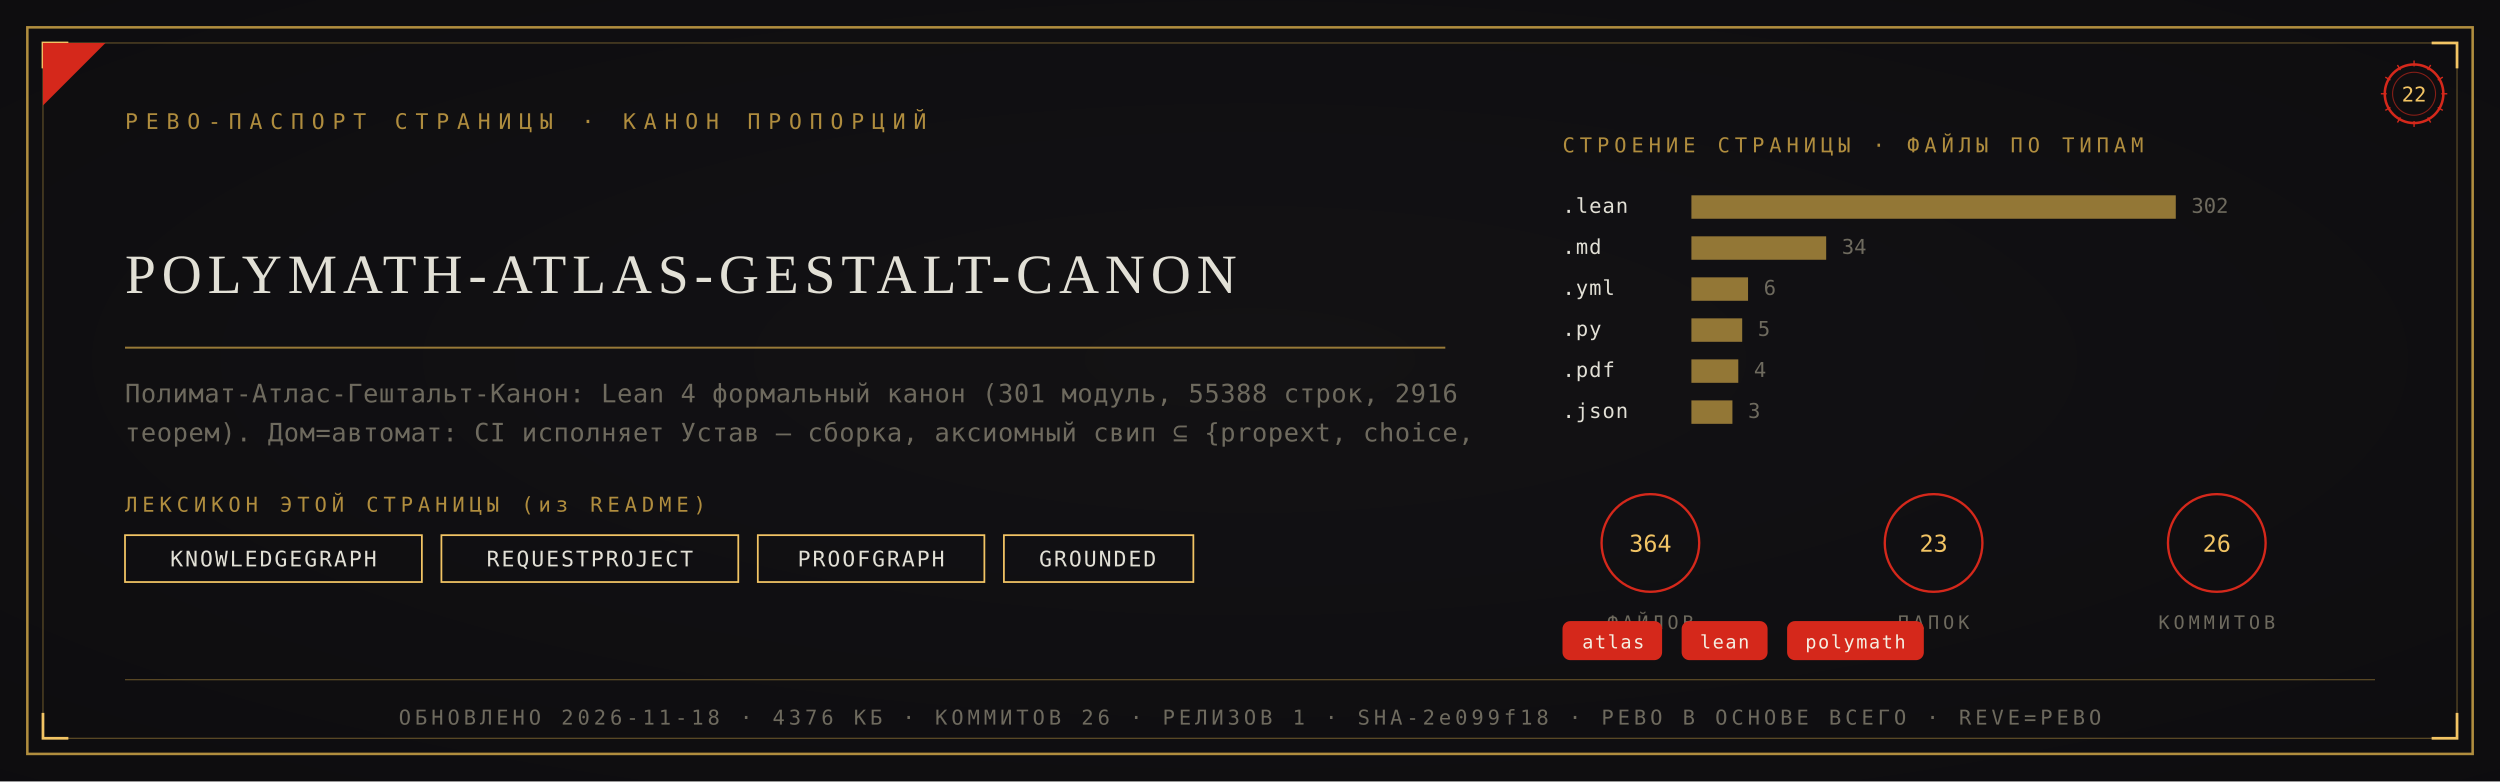
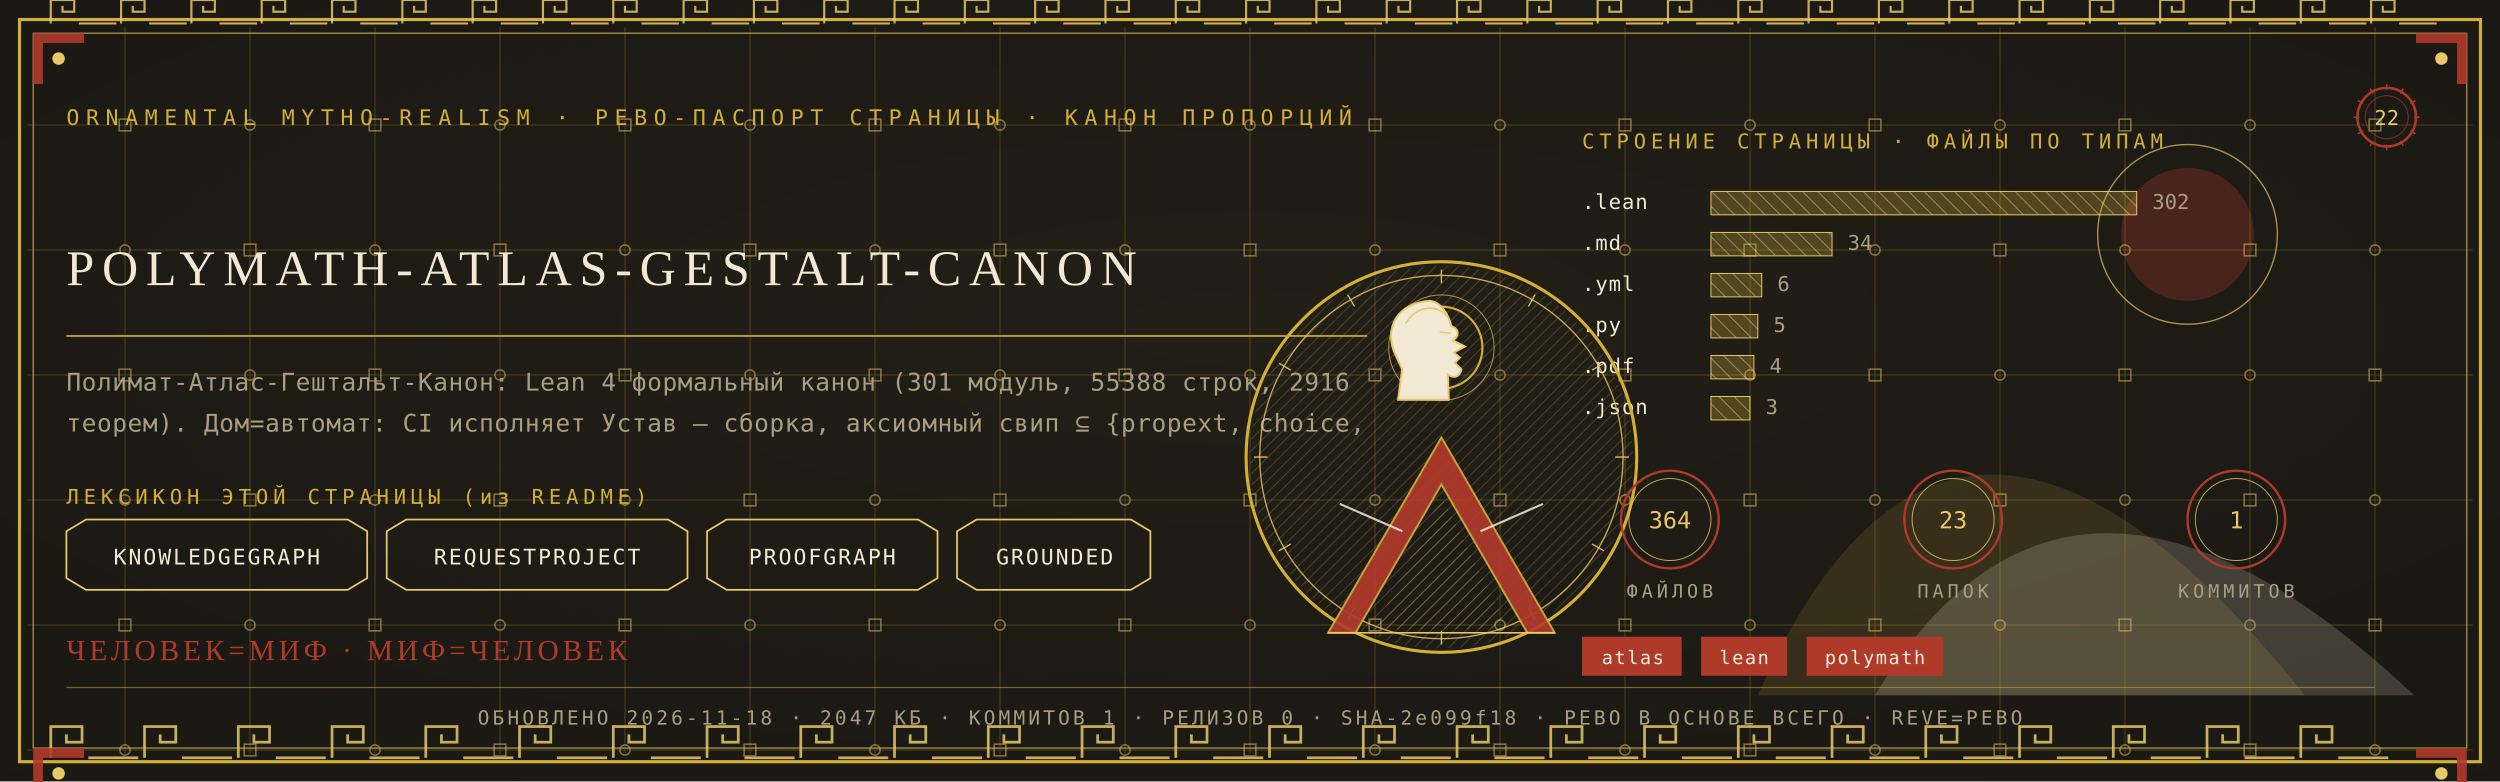
<svg xmlns="http://www.w3.org/2000/svg" viewBox="0 0 1280 400" width="1280" height="400">
  <defs>
-     <radialGradient id="rp22" cx="0.5" cy="0.46" r="1.05">
-       <stop offset="0" stop-color="#131215" />
-       <stop offset="1" stop-color="#0B0A0C" />
+     <radialGradient id="rp22" cx="0.5" cy="0.42" r="1.1">
+       <stop offset="0" stop-color="#232017" />
+       <stop offset="1" stop-color="#171512" />
    </radialGradient>
+     <pattern id="hatchm" width="4.2" height="4.2" patternUnits="userSpaceOnUse" patternTransform="rotate(45)">
+       <rect width="4.2" height="4.2" fill="none" />
+       <line x1="0" y1="0" x2="0" y2="4.2" stroke="#E8C868" stroke-width="0.5" />
+     </pattern>
+     <pattern id="hatchv" width="5.5" height="5.5" patternUnits="userSpaceOnUse" patternTransform="rotate(-45)">
+       <rect width="5.5" height="5.5" fill="none" />
+       <line x1="0" y1="0" x2="0" y2="5.5" stroke="#F2E9D4" stroke-width="0.5" />
+     </pattern>
  </defs>
-   <rect width="1280" height="400" fill="#0B0A0C" />
-   <rect width="1280" height="400" fill="url(#rp22)" opacity="0.92" />
-   <rect x="14" y="14" width="1252" height="372" fill="none" stroke="#B08D3E" stroke-width="1.3" />
-   <rect x="22" y="22" width="1236" height="356" fill="none" stroke="#B08D3E" stroke-width="0.55" opacity="0.55" />
-   <path d="M 22 35 L 22 22 L 35 22" fill="none" stroke="#F2C464" stroke-width="1.4" />
-   <path d="M 1258 35 L 1258 22 L 1245 22" fill="none" stroke="#F2C464" stroke-width="1.4" />
-   <path d="M 22 365 L 22 378 L 35 378" fill="none" stroke="#F2C464" stroke-width="1.4" />
-   <path d="M 1258 365 L 1258 378 L 1245 378" fill="none" stroke="#F2C464" stroke-width="1.4" />
-   <path d="M 22 54 L 22 22 L 54 22 Z" fill="#D5281B" />
-   <text x="64" y="66" font-family="'Cascadia Mono', ui-monospace, Consolas, monospace" font-size="11" fill="#B08D3E" letter-spacing="4">РЕВО-ПАСПОРТ СТРАНИЦЫ · КАНОН ПРОПОРЦИЙ</text>
-   <g transform="translate(1236,48)">
-     <circle r="15" fill="none" stroke="#D5281B" stroke-width="1.3" />
-     <circle r="11" fill="none" stroke="#D5281B" stroke-width="0.55" opacity="0.6" />
-     <text y="4" text-anchor="middle" font-family="'Cascadia Mono', ui-monospace, Consolas, monospace" font-size="10.5" fill="#F2C464">22</text>
-     <g stroke="#D5281B" stroke-width="0.7">
+   <rect width="1280" height="400" fill="#171512" />
+   <rect width="1280" height="400" fill="url(#rp22)" opacity="0.94" />
+   <path d="M 900 356 Q 1000 130 1180 356 Z" fill="#D4AF37" opacity="0.14" />
+   <path d="M 960 356 Q 1060 190 1236 356 Z" fill="#F2E9D4" opacity="0.18" />
+   <circle cx="1120" cy="120" r="34" fill="#B03A2A" opacity="0.30" />
+   <circle cx="1120" cy="120" r="46" fill="none" stroke="#E8C868" stroke-width="0.7" opacity="0.7" />
+   <g stroke="#D4AF37" stroke-width="0.45" opacity="0.30">
+     <line x1="64" y1="14" x2="64" y2="386" />
+     <line x1="128" y1="14" x2="128" y2="386" />
+     <line x1="192" y1="14" x2="192" y2="386" />
+     <line x1="256" y1="14" x2="256" y2="386" />
+     <line x1="320" y1="14" x2="320" y2="386" />
+     <line x1="384" y1="14" x2="384" y2="386" />
+     <line x1="448" y1="14" x2="448" y2="386" />
+     <line x1="512" y1="14" x2="512" y2="386" />
+     <line x1="576" y1="14" x2="576" y2="386" />
+     <line x1="640" y1="14" x2="640" y2="386" />
+     <line x1="704" y1="14" x2="704" y2="386" />
+     <line x1="768" y1="14" x2="768" y2="386" />
+     <line x1="832" y1="14" x2="832" y2="386" />
+     <line x1="896" y1="14" x2="896" y2="386" />
+     <line x1="960" y1="14" x2="960" y2="386" />
+     <line x1="1024" y1="14" x2="1024" y2="386" />
+     <line x1="1088" y1="14" x2="1088" y2="386" />
+     <line x1="1152" y1="14" x2="1152" y2="386" />
+     <line x1="1216" y1="14" x2="1216" y2="386" />
+     <line x1="14" y1="64" x2="1266" y2="64" />
+     <line x1="14" y1="128" x2="1266" y2="128" />
+     <line x1="14" y1="192" x2="1266" y2="192" />
+     <line x1="14" y1="256" x2="1266" y2="256" />
+     <line x1="14" y1="320" x2="1266" y2="320" />
+     <line x1="14" y1="384" x2="1266" y2="384" />
+   </g>
+   <g fill="none" stroke="#E8C868" stroke-width="0.8" opacity="0.5">
+     <rect x="61" y="61" width="6" height="6" />
+     <circle cx="64" cy="128" r="2.6" />
+     <rect x="61" y="189" width="6" height="6" />
+     <circle cx="64" cy="256" r="2.6" />
+     <rect x="61" y="317" width="6" height="6" />
+     <circle cx="64" cy="384" r="2.6" />
+     <circle cx="128" cy="64" r="2.6" />
+     <rect x="125" y="125" width="6" height="6" />
+     <circle cx="128" cy="192" r="2.6" />
+     <rect x="125" y="253" width="6" height="6" />
+     <circle cx="128" cy="320" r="2.6" />
+     <rect x="125" y="381" width="6" height="6" />
+     <rect x="189" y="61" width="6" height="6" />
+     <circle cx="192" cy="128" r="2.6" />
+     <rect x="189" y="189" width="6" height="6" />
+     <circle cx="192" cy="256" r="2.6" />
+     <rect x="189" y="317" width="6" height="6" />
+     <circle cx="192" cy="384" r="2.6" />
+     <circle cx="256" cy="64" r="2.6" />
+     <rect x="253" y="125" width="6" height="6" />
+     <circle cx="256" cy="192" r="2.6" />
+     <rect x="253" y="253" width="6" height="6" />
+     <circle cx="256" cy="320" r="2.6" />
+     <rect x="253" y="381" width="6" height="6" />
+     <rect x="317" y="61" width="6" height="6" />
+     <circle cx="320" cy="128" r="2.6" />
+     <rect x="317" y="189" width="6" height="6" />
+     <circle cx="320" cy="256" r="2.6" />
+     <rect x="317" y="317" width="6" height="6" />
+     <circle cx="320" cy="384" r="2.6" />
+     <circle cx="384" cy="64" r="2.6" />
+     <rect x="381" y="125" width="6" height="6" />
+     <circle cx="384" cy="192" r="2.6" />
+     <rect x="381" y="253" width="6" height="6" />
+     <circle cx="384" cy="320" r="2.6" />
+     <rect x="381" y="381" width="6" height="6" />
+     <rect x="445" y="61" width="6" height="6" />
+     <circle cx="448" cy="128" r="2.6" />
+     <rect x="445" y="189" width="6" height="6" />
+     <circle cx="448" cy="256" r="2.6" />
+     <rect x="445" y="317" width="6" height="6" />
+     <circle cx="448" cy="384" r="2.6" />
+     <circle cx="512" cy="64" r="2.6" />
+     <rect x="509" y="125" width="6" height="6" />
+     <circle cx="512" cy="192" r="2.6" />
+     <rect x="509" y="253" width="6" height="6" />
+     <circle cx="512" cy="320" r="2.6" />
+     <rect x="509" y="381" width="6" height="6" />
+     <rect x="573" y="61" width="6" height="6" />
+     <circle cx="576" cy="128" r="2.6" />
+     <rect x="573" y="189" width="6" height="6" />
+     <circle cx="576" cy="256" r="2.6" />
+     <rect x="573" y="317" width="6" height="6" />
+     <circle cx="576" cy="384" r="2.6" />
+     <circle cx="640" cy="64" r="2.6" />
+     <rect x="637" y="125" width="6" height="6" />
+     <circle cx="640" cy="192" r="2.6" />
+     <rect x="637" y="253" width="6" height="6" />
+     <circle cx="640" cy="320" r="2.6" />
+     <rect x="637" y="381" width="6" height="6" />
+     <rect x="701" y="61" width="6" height="6" />
+     <circle cx="704" cy="128" r="2.6" />
+     <rect x="701" y="189" width="6" height="6" />
+     <circle cx="704" cy="256" r="2.6" />
+     <rect x="701" y="317" width="6" height="6" />
+     <circle cx="704" cy="384" r="2.6" />
+     <circle cx="768" cy="64" r="2.6" />
+     <rect x="765" y="125" width="6" height="6" />
+     <circle cx="768" cy="192" r="2.6" />
+     <rect x="765" y="253" width="6" height="6" />
+     <circle cx="768" cy="320" r="2.6" />
+     <rect x="765" y="381" width="6" height="6" />
+     <rect x="829" y="61" width="6" height="6" />
+     <circle cx="832" cy="128" r="2.6" />
+     <rect x="829" y="189" width="6" height="6" />
+     <circle cx="832" cy="256" r="2.6" />
+     <rect x="829" y="317" width="6" height="6" />
+     <circle cx="832" cy="384" r="2.6" />
+     <circle cx="896" cy="64" r="2.6" />
+     <rect x="893" y="125" width="6" height="6" />
+     <circle cx="896" cy="192" r="2.6" />
+     <rect x="893" y="253" width="6" height="6" />
+     <circle cx="896" cy="320" r="2.6" />
+     <rect x="893" y="381" width="6" height="6" />
+     <rect x="957" y="61" width="6" height="6" />
+     <circle cx="960" cy="128" r="2.6" />
+     <rect x="957" y="189" width="6" height="6" />
+     <circle cx="960" cy="256" r="2.6" />
+     <rect x="957" y="317" width="6" height="6" />
+     <circle cx="960" cy="384" r="2.6" />
+     <circle cx="1024" cy="64" r="2.6" />
+     <rect x="1021" y="125" width="6" height="6" />
+     <circle cx="1024" cy="192" r="2.6" />
+     <rect x="1021" y="253" width="6" height="6" />
+     <circle cx="1024" cy="320" r="2.6" />
+     <rect x="1021" y="381" width="6" height="6" />
+     <rect x="1085" y="61" width="6" height="6" />
+     <circle cx="1088" cy="128" r="2.6" />
+     <rect x="1085" y="189" width="6" height="6" />
+     <circle cx="1088" cy="256" r="2.6" />
+     <rect x="1085" y="317" width="6" height="6" />
+     <circle cx="1088" cy="384" r="2.6" />
+     <circle cx="1152" cy="64" r="2.6" />
+     <rect x="1149" y="125" width="6" height="6" />
+     <circle cx="1152" cy="192" r="2.6" />
+     <rect x="1149" y="253" width="6" height="6" />
+     <circle cx="1152" cy="320" r="2.6" />
+     <rect x="1149" y="381" width="6" height="6" />
+     <rect x="1213" y="61" width="6" height="6" />
+     <circle cx="1216" cy="128" r="2.6" />
+     <rect x="1213" y="189" width="6" height="6" />
+     <circle cx="1216" cy="256" r="2.6" />
+     <rect x="1213" y="317" width="6" height="6" />
+     <circle cx="1216" cy="384" r="2.6" />
+   </g>
+   <rect x="10" y="10" width="1260" height="380" fill="none" stroke="#D4AF37" stroke-width="1.6" />
+   <rect x="17" y="17" width="1246" height="366" fill="none" stroke="#E8C868" stroke-width="0.6" opacity="0.75" />
+   <g fill="none" stroke="#E8C868" stroke-width="1.4" opacity="0.85">
+     <path d="M 26 388 L 26 372 L 42 372 L 42 380.0 L 34.0 380.0 L 34.0 376.0" />
+     <line x1="45.2" y1="388" x2="70.8" y2="388" />
+     <path d="M 74 388 L 74 372 L 90 372 L 90 380.0 L 82.0 380.0 L 82.0 376.0" />
+     <line x1="93.2" y1="388" x2="118.8" y2="388" />
+     <path d="M 122 388 L 122 372 L 138 372 L 138 380.0 L 130.0 380.0 L 130.0 376.0" />
+     <line x1="141.2" y1="388" x2="166.8" y2="388" />
+     <path d="M 170 388 L 170 372 L 186 372 L 186 380.0 L 178.0 380.0 L 178.0 376.0" />
+     <line x1="189.2" y1="388" x2="214.8" y2="388" />
+     <path d="M 218 388 L 218 372 L 234 372 L 234 380.0 L 226.0 380.0 L 226.0 376.0" />
+     <line x1="237.2" y1="388" x2="262.8" y2="388" />
+     <path d="M 266 388 L 266 372 L 282 372 L 282 380.0 L 274.0 380.0 L 274.0 376.0" />
+     <line x1="285.2" y1="388" x2="310.8" y2="388" />
+     <path d="M 314 388 L 314 372 L 330 372 L 330 380.0 L 322.0 380.0 L 322.0 376.0" />
+     <line x1="333.2" y1="388" x2="358.8" y2="388" />
+     <path d="M 362 388 L 362 372 L 378 372 L 378 380.0 L 370.0 380.0 L 370.0 376.0" />
+     <line x1="381.2" y1="388" x2="406.8" y2="388" />
+     <path d="M 410 388 L 410 372 L 426 372 L 426 380.0 L 418.0 380.0 L 418.0 376.0" />
+     <line x1="429.2" y1="388" x2="454.8" y2="388" />
+     <path d="M 458 388 L 458 372 L 474 372 L 474 380.0 L 466.0 380.0 L 466.0 376.0" />
+     <line x1="477.2" y1="388" x2="502.8" y2="388" />
+     <path d="M 506 388 L 506 372 L 522 372 L 522 380.0 L 514.0 380.0 L 514.0 376.0" />
+     <line x1="525.2" y1="388" x2="550.8" y2="388" />
+     <path d="M 554 388 L 554 372 L 570 372 L 570 380.0 L 562.0 380.0 L 562.0 376.0" />
+     <line x1="573.2" y1="388" x2="598.8" y2="388" />
+     <path d="M 602 388 L 602 372 L 618 372 L 618 380.0 L 610.0 380.0 L 610.0 376.0" />
+     <line x1="621.2" y1="388" x2="646.8" y2="388" />
+     <path d="M 650 388 L 650 372 L 666 372 L 666 380.0 L 658.0 380.0 L 658.0 376.0" />
+     <line x1="669.2" y1="388" x2="694.8" y2="388" />
+     <path d="M 698 388 L 698 372 L 714 372 L 714 380.0 L 706.0 380.0 L 706.0 376.0" />
+     <line x1="717.2" y1="388" x2="742.8" y2="388" />
+     <path d="M 746 388 L 746 372 L 762 372 L 762 380.0 L 754.0 380.0 L 754.0 376.0" />
+     <line x1="765.2" y1="388" x2="790.8" y2="388" />
+     <path d="M 794 388 L 794 372 L 810 372 L 810 380.0 L 802.0 380.0 L 802.0 376.0" />
+     <line x1="813.2" y1="388" x2="838.8" y2="388" />
+     <path d="M 842 388 L 842 372 L 858 372 L 858 380.0 L 850.0 380.0 L 850.0 376.0" />
+     <line x1="861.2" y1="388" x2="886.8" y2="388" />
+     <path d="M 890 388 L 890 372 L 906 372 L 906 380.0 L 898.0 380.0 L 898.0 376.0" />
+     <line x1="909.2" y1="388" x2="934.8" y2="388" />
+     <path d="M 938 388 L 938 372 L 954 372 L 954 380.0 L 946.0 380.0 L 946.0 376.0" />
+     <line x1="957.2" y1="388" x2="982.8" y2="388" />
+     <path d="M 986 388 L 986 372 L 1002 372 L 1002 380.0 L 994.0 380.0 L 994.0 376.0" />
+     <line x1="1005.2" y1="388" x2="1030.8" y2="388" />
+     <path d="M 1034 388 L 1034 372 L 1050 372 L 1050 380.0 L 1042.0 380.0 L 1042.0 376.0" />
+     <line x1="1053.2" y1="388" x2="1078.8" y2="388" />
+     <path d="M 1082 388 L 1082 372 L 1098 372 L 1098 380.0 L 1090.0 380.0 L 1090.0 376.0" />
+     <line x1="1101.2" y1="388" x2="1126.8" y2="388" />
+     <path d="M 1130 388 L 1130 372 L 1146 372 L 1146 380.0 L 1138.0 380.0 L 1138.0 376.0" />
+     <line x1="1149.2" y1="388" x2="1174.8" y2="388" />
+     <path d="M 1178 388 L 1178 372 L 1194 372 L 1194 380.0 L 1186.0 380.0 L 1186.0 376.0" />
+     <line x1="1197.2" y1="388" x2="1222.8" y2="388" />
+   </g>
+   <g fill="none" stroke="#E8C868" stroke-width="1.1" opacity="0.85">
+     <path d="M 26 12 L 26 0 L 38 0 L 38 6.0 L 32.0 6.0 L 32.0 3.0" />
+     <line x1="40.4" y1="12" x2="59.6" y2="12" />
+     <path d="M 62 12 L 62 0 L 74 0 L 74 6.0 L 68.0 6.0 L 68.0 3.0" />
+     <line x1="76.4" y1="12" x2="95.6" y2="12" />
+     <path d="M 98 12 L 98 0 L 110 0 L 110 6.0 L 104.0 6.0 L 104.0 3.0" />
+     <line x1="112.4" y1="12" x2="131.6" y2="12" />
+     <path d="M 134 12 L 134 0 L 146 0 L 146 6.0 L 140.0 6.0 L 140.0 3.0" />
+     <line x1="148.4" y1="12" x2="167.6" y2="12" />
+     <path d="M 170 12 L 170 0 L 182 0 L 182 6.0 L 176.0 6.0 L 176.0 3.0" />
+     <line x1="184.4" y1="12" x2="203.6" y2="12" />
+     <path d="M 206 12 L 206 0 L 218 0 L 218 6.0 L 212.0 6.0 L 212.0 3.0" />
+     <line x1="220.4" y1="12" x2="239.6" y2="12" />
+     <path d="M 242 12 L 242 0 L 254 0 L 254 6.0 L 248.0 6.0 L 248.0 3.0" />
+     <line x1="256.4" y1="12" x2="275.6" y2="12" />
+     <path d="M 278 12 L 278 0 L 290 0 L 290 6.0 L 284.0 6.0 L 284.0 3.0" />
+     <line x1="292.4" y1="12" x2="311.6" y2="12" />
+     <path d="M 314 12 L 314 0 L 326 0 L 326 6.0 L 320.0 6.0 L 320.0 3.0" />
+     <line x1="328.4" y1="12" x2="347.6" y2="12" />
+     <path d="M 350 12 L 350 0 L 362 0 L 362 6.0 L 356.0 6.0 L 356.0 3.0" />
+     <line x1="364.4" y1="12" x2="383.6" y2="12" />
+     <path d="M 386 12 L 386 0 L 398 0 L 398 6.0 L 392.0 6.0 L 392.0 3.0" />
+     <line x1="400.4" y1="12" x2="419.6" y2="12" />
+     <path d="M 422 12 L 422 0 L 434 0 L 434 6.0 L 428.0 6.0 L 428.0 3.0" />
+     <line x1="436.4" y1="12" x2="455.6" y2="12" />
+     <path d="M 458 12 L 458 0 L 470 0 L 470 6.0 L 464.0 6.0 L 464.0 3.0" />
+     <line x1="472.4" y1="12" x2="491.6" y2="12" />
+     <path d="M 494 12 L 494 0 L 506 0 L 506 6.0 L 500.0 6.0 L 500.0 3.0" />
+     <line x1="508.4" y1="12" x2="527.6" y2="12" />
+     <path d="M 530 12 L 530 0 L 542 0 L 542 6.0 L 536.0 6.0 L 536.0 3.0" />
+     <line x1="544.4" y1="12" x2="563.6" y2="12" />
+     <path d="M 566 12 L 566 0 L 578 0 L 578 6.0 L 572.0 6.0 L 572.0 3.0" />
+     <line x1="580.4" y1="12" x2="599.6" y2="12" />
+     <path d="M 602 12 L 602 0 L 614 0 L 614 6.0 L 608.0 6.0 L 608.0 3.0" />
+     <line x1="616.4" y1="12" x2="635.6" y2="12" />
+     <path d="M 638 12 L 638 0 L 650 0 L 650 6.0 L 644.0 6.0 L 644.0 3.0" />
+     <line x1="652.4" y1="12" x2="671.6" y2="12" />
+     <path d="M 674 12 L 674 0 L 686 0 L 686 6.0 L 680.0 6.0 L 680.0 3.0" />
+     <line x1="688.4" y1="12" x2="707.6" y2="12" />
+     <path d="M 710 12 L 710 0 L 722 0 L 722 6.0 L 716.0 6.0 L 716.0 3.0" />
+     <line x1="724.4" y1="12" x2="743.6" y2="12" />
+     <path d="M 746 12 L 746 0 L 758 0 L 758 6.0 L 752.0 6.0 L 752.0 3.0" />
+     <line x1="760.4" y1="12" x2="779.6" y2="12" />
+     <path d="M 782 12 L 782 0 L 794 0 L 794 6.0 L 788.0 6.0 L 788.0 3.0" />
+     <line x1="796.4" y1="12" x2="815.6" y2="12" />
+     <path d="M 818 12 L 818 0 L 830 0 L 830 6.0 L 824.0 6.0 L 824.0 3.0" />
+     <line x1="832.4" y1="12" x2="851.6" y2="12" />
+     <path d="M 854 12 L 854 0 L 866 0 L 866 6.0 L 860.0 6.0 L 860.0 3.0" />
+     <line x1="868.4" y1="12" x2="887.6" y2="12" />
+     <path d="M 890 12 L 890 0 L 902 0 L 902 6.0 L 896.0 6.0 L 896.0 3.0" />
+     <line x1="904.4" y1="12" x2="923.6" y2="12" />
+     <path d="M 926 12 L 926 0 L 938 0 L 938 6.0 L 932.0 6.0 L 932.0 3.0" />
+     <line x1="940.4" y1="12" x2="959.6" y2="12" />
+     <path d="M 962 12 L 962 0 L 974 0 L 974 6.0 L 968.0 6.0 L 968.0 3.0" />
+     <line x1="976.4" y1="12" x2="995.6" y2="12" />
+     <path d="M 998 12 L 998 0 L 1010 0 L 1010 6.0 L 1004.0 6.0 L 1004.0 3.0" />
+     <line x1="1012.4" y1="12" x2="1031.6" y2="12" />
+     <path d="M 1034 12 L 1034 0 L 1046 0 L 1046 6.0 L 1040.0 6.0 L 1040.0 3.0" />
+     <line x1="1048.4" y1="12" x2="1067.6" y2="12" />
+     <path d="M 1070 12 L 1070 0 L 1082 0 L 1082 6.0 L 1076.0 6.0 L 1076.0 3.0" />
+     <line x1="1084.4" y1="12" x2="1103.6" y2="12" />
+     <path d="M 1106 12 L 1106 0 L 1118 0 L 1118 6.0 L 1112.0 6.0 L 1112.0 3.0" />
+     <line x1="1120.4" y1="12" x2="1139.6" y2="12" />
+     <path d="M 1142 12 L 1142 0 L 1154 0 L 1154 6.0 L 1148.0 6.0 L 1148.0 3.0" />
+     <line x1="1156.4" y1="12" x2="1175.6" y2="12" />
+     <path d="M 1178 12 L 1178 0 L 1190 0 L 1190 6.0 L 1184.0 6.0 L 1184.0 3.0" />
+     <line x1="1192.4" y1="12" x2="1211.6" y2="12" />
+     <path d="M 1214 12 L 1214 0 L 1226 0 L 1226 6.0 L 1220.0 6.0 L 1220.0 3.0" />
+     <line x1="1228.4" y1="12" x2="1247.6" y2="12" />
+   </g>
+   <g transform="translate(17,17) scale(1,1)">
+     <path d="M 0 0 L 26 0 L 26 5 L 5 5 L 5 26 L 0 26 Z" fill="#B03A2A" opacity="0.9" />
+     <circle cx="13" cy="13" r="3.2" fill="#E8C868" />
+   </g>
+   <g transform="translate(1263,17) scale(-1,1)">
+     <path d="M 0 0 L 26 0 L 26 5 L 5 5 L 5 26 L 0 26 Z" fill="#B03A2A" opacity="0.9" />
+     <circle cx="13" cy="13" r="3.2" fill="#E8C868" />
+   </g>
+   <g transform="translate(17,383) scale(1,1)">
+     <path d="M 0 0 L 26 0 L 26 5 L 5 5 L 5 26 L 0 26 Z" fill="#B03A2A" opacity="0.9" />
+     <circle cx="13" cy="13" r="3.2" fill="#E8C868" />
+   </g>
+   <g transform="translate(1263,383) scale(-1,1)">
+     <path d="M 0 0 L 26 0 L 26 5 L 5 5 L 5 26 L 0 26 Z" fill="#B03A2A" opacity="0.9" />
+     <circle cx="13" cy="13" r="3.2" fill="#E8C868" />
+   </g>
+   <text x="34" y="64" font-family="'Cascadia Mono', ui-monospace, Consolas, monospace" font-size="11" fill="#D4AF37" letter-spacing="3.4">ORNAMENTAL MYTHO-REALISM · РЕВО-ПАСПОРТ СТРАНИЦЫ · КАНОН ПРОПОРЦИЙ</text>
+   <g transform="translate(1222,60)">
+     <circle r="15" fill="none" stroke="#B03A2A" stroke-width="1.3" />
+     <circle r="11" fill="none" stroke="#B03A2A" stroke-width="0.55" opacity="0.6" />
+     <text y="4" text-anchor="middle" font-family="'Cascadia Mono', ui-monospace, Consolas, monospace" font-size="10.5" fill="#E8C868">22</text>
+     <g stroke="#B03A2A" stroke-width="0.7">
      <line x1="0" y1="-17" x2="0" y2="-14" transform="rotate(0)" />
      <line x1="0" y1="-17" x2="0" y2="-14" transform="rotate(30)" />
      <line x1="0" y1="-17" x2="0" y2="-14" transform="rotate(60)" />
      <line x1="0" y1="-17" x2="0" y2="-14" transform="rotate(90)" />
      <line x1="0" y1="-17" x2="0" y2="-14" transform="rotate(120)" />
      <line x1="0" y1="-17" x2="0" y2="-14" transform="rotate(150)" />
      <line x1="0" y1="-17" x2="0" y2="-14" transform="rotate(180)" />
      <line x1="0" y1="-17" x2="0" y2="-14" transform="rotate(210)" />
      <line x1="0" y1="-17" x2="0" y2="-14" transform="rotate(240)" />
      <line x1="0" y1="-17" x2="0" y2="-14" transform="rotate(270)" />
      <line x1="0" y1="-17" x2="0" y2="-14" transform="rotate(300)" />
      <line x1="0" y1="-17" x2="0" y2="-14" transform="rotate(330)" />
    </g>
  </g>
-   <text x="64" y="150" font-family="Georgia, 'Times New Roman', serif" font-size="28.4" fill="#E2E0D6" letter-spacing="3">POLYMATH-ATLAS-GESTALT-CANON</text>
-   <line x1="64" y1="178" x2="740" y2="178" stroke="#B08D3E" stroke-width="1" opacity="0.85" />
-   <text x="64" y="206" font-family="'Cascadia Mono', ui-monospace, Consolas, monospace" font-size="13" fill="#6E6A5E" letter-spacing="0.3">Полимат-Атлас-Гештальт-Канон: Lean 4 формальный канон (301 модуль, 55388 строк, 2916</text>
-   <text x="64" y="226" font-family="'Cascadia Mono', ui-monospace, Consolas, monospace" font-size="13" fill="#6E6A5E" letter-spacing="0.3">теорем). Дом=автомат: CI исполняет Устав — сборка, аксиомный свип ⊆ {propext, choice,</text>
-   <text x="64" y="262" font-family="'Cascadia Mono', ui-monospace, Consolas, monospace" font-size="10.5" fill="#B08D3E" letter-spacing="2.5">ЛЕКСИКОН ЭТОЙ СТРАНИЦЫ (из README)</text>
-   <rect x="64" y="274" width="152" height="24" fill="none" stroke="#F2C464" stroke-width="0.9" />
-   <text x="140" y="290" text-anchor="middle" font-family="'Cascadia Mono', ui-monospace, Consolas, monospace" font-size="11" fill="#E2E0D6" letter-spacing="1">KNOWLEDGEGRAPH</text>
-   <rect x="226" y="274" width="152" height="24" fill="none" stroke="#F2C464" stroke-width="0.9" />
-   <text x="302" y="290" text-anchor="middle" font-family="'Cascadia Mono', ui-monospace, Consolas, monospace" font-size="11" fill="#E2E0D6" letter-spacing="1">REQUESTPROJECT</text>
-   <rect x="388" y="274" width="116" height="24" fill="none" stroke="#F2C464" stroke-width="0.9" />
-   <text x="446" y="290" text-anchor="middle" font-family="'Cascadia Mono', ui-monospace, Consolas, monospace" font-size="11" fill="#E2E0D6" letter-spacing="1">PROOFGRAPH</text>
-   <rect x="514" y="274" width="97" height="24" fill="none" stroke="#F2C464" stroke-width="0.9" />
-   <text x="562" y="290" text-anchor="middle" font-family="'Cascadia Mono', ui-monospace, Consolas, monospace" font-size="11" fill="#E2E0D6" letter-spacing="1">GROUNDED</text>
-   <text x="800" y="78" font-family="'Cascadia Mono', ui-monospace, Consolas, monospace" font-size="10.5" fill="#B08D3E" letter-spacing="2.5">СТРОЕНИЕ СТРАНИЦЫ · ФАЙЛЫ ПО ТИПАМ</text>
-   <text x="800" y="109" font-family="'Cascadia Mono', ui-monospace, Consolas, monospace" font-size="10.5" fill="#E2E0D6" letter-spacing="0.5">.lean</text>
-   <rect x="866" y="100" width="248" height="12" fill="#B08D3E" opacity="0.82" />
-   <text x="1122" y="109" font-family="'Cascadia Mono', ui-monospace, Consolas, monospace" font-size="10.5" fill="#6E6A5E">302</text>
-   <text x="800" y="130" font-family="'Cascadia Mono', ui-monospace, Consolas, monospace" font-size="10.5" fill="#E2E0D6" letter-spacing="0.5">.md</text>
-   <rect x="866" y="121" width="69" height="12" fill="#B08D3E" opacity="0.82" />
-   <text x="943" y="130" font-family="'Cascadia Mono', ui-monospace, Consolas, monospace" font-size="10.5" fill="#6E6A5E">34</text>
-   <text x="800" y="151" font-family="'Cascadia Mono', ui-monospace, Consolas, monospace" font-size="10.5" fill="#E2E0D6" letter-spacing="0.5">.yml</text>
-   <rect x="866" y="142" width="29" height="12" fill="#B08D3E" opacity="0.82" />
-   <text x="903" y="151" font-family="'Cascadia Mono', ui-monospace, Consolas, monospace" font-size="10.5" fill="#6E6A5E">6</text>
-   <text x="800" y="172" font-family="'Cascadia Mono', ui-monospace, Consolas, monospace" font-size="10.5" fill="#E2E0D6" letter-spacing="0.5">.py</text>
-   <rect x="866" y="163" width="26" height="12" fill="#B08D3E" opacity="0.82" />
-   <text x="900" y="172" font-family="'Cascadia Mono', ui-monospace, Consolas, monospace" font-size="10.5" fill="#6E6A5E">5</text>
-   <text x="800" y="193" font-family="'Cascadia Mono', ui-monospace, Consolas, monospace" font-size="10.5" fill="#E2E0D6" letter-spacing="0.5">.pdf</text>
-   <rect x="866" y="184" width="24" height="12" fill="#B08D3E" opacity="0.82" />
-   <text x="898" y="193" font-family="'Cascadia Mono', ui-monospace, Consolas, monospace" font-size="10.5" fill="#6E6A5E">4</text>
-   <text x="800" y="214" font-family="'Cascadia Mono', ui-monospace, Consolas, monospace" font-size="10.5" fill="#E2E0D6" letter-spacing="0.5">.json</text>
-   <rect x="866" y="205" width="21" height="12" fill="#B08D3E" opacity="0.82" />
-   <text x="895" y="214" font-family="'Cascadia Mono', ui-monospace, Consolas, monospace" font-size="10.5" fill="#6E6A5E">3</text>
-   <g transform="translate(845,278)">
-     <circle r="25" fill="none" stroke="#D5281B" stroke-width="1.2" />
-     <text y="4.5" text-anchor="middle" font-family="'Cascadia Mono', ui-monospace, Consolas, monospace" font-size="12" fill="#F2C464">364</text>
-     <text y="44" text-anchor="middle" font-family="'Cascadia Mono', ui-monospace, Consolas, monospace" font-size="9.5" fill="#6E6A5E" letter-spacing="2">ФАЙЛОВ</text>
-   </g>
-   <g transform="translate(990,278)">
-     <circle r="25" fill="none" stroke="#D5281B" stroke-width="1.2" />
-     <text y="4.5" text-anchor="middle" font-family="'Cascadia Mono', ui-monospace, Consolas, monospace" font-size="12" fill="#F2C464">23</text>
-     <text y="44" text-anchor="middle" font-family="'Cascadia Mono', ui-monospace, Consolas, monospace" font-size="9.5" fill="#6E6A5E" letter-spacing="2">ПАПОК</text>
-   </g>
-   <g transform="translate(1135,278)">
-     <circle r="25" fill="none" stroke="#D5281B" stroke-width="1.2" />
-     <text y="4.5" text-anchor="middle" font-family="'Cascadia Mono', ui-monospace, Consolas, monospace" font-size="12" fill="#F2C464">26</text>
-     <text y="44" text-anchor="middle" font-family="'Cascadia Mono', ui-monospace, Consolas, monospace" font-size="9.5" fill="#6E6A5E" letter-spacing="2">КОММИТОВ</text>
-   </g>
-   <rect x="800" y="318" rx="4" width="51" height="20" fill="#D5281B" />
-   <text x="826" y="332" text-anchor="middle" font-family="'Cascadia Mono', ui-monospace, Consolas, monospace" font-size="9.5" fill="#F5EFE2" letter-spacing="0.8">atlas</text>
-   <rect x="861" y="318" rx="4" width="44" height="20" fill="#D5281B" />
-   <text x="883" y="332" text-anchor="middle" font-family="'Cascadia Mono', ui-monospace, Consolas, monospace" font-size="9.5" fill="#F5EFE2" letter-spacing="0.8">lean</text>
-   <rect x="915" y="318" rx="4" width="70" height="20" fill="#D5281B" />
-   <text x="950" y="332" text-anchor="middle" font-family="'Cascadia Mono', ui-monospace, Consolas, monospace" font-size="9.5" fill="#F5EFE2" letter-spacing="0.8">polymath</text>
-   <line x1="64" y1="348" x2="1216" y2="348" stroke="#B08D3E" stroke-width="0.6" opacity="0.5" />
-   <text x="640" y="371" text-anchor="middle" font-family="'Cascadia Mono', ui-monospace, Consolas, monospace" font-size="10.5" fill="#6E6A5E" letter-spacing="2">ОБНОВЛЕНО 2026-11-18 · 4376 КБ · КОММИТОВ 26 · РЕЛИЗОВ 1 · SHA-2e099f18 · РЕВО В ОСНОВЕ ВСЕГО · REVE=РЕВО</text>
+   <text x="34" y="146" font-family="Georgia, 'Times New Roman', serif" font-size="25.6" fill="#F2E9D4" letter-spacing="4">POLYMATH-ATLAS-GESTALT-CANON</text>
+   <line x1="34" y1="172" x2="700" y2="172" stroke="#D4AF37" stroke-width="1" opacity="0.85" />
+   <text x="34" y="200" font-family="'Cascadia Mono', ui-monospace, Consolas, monospace" font-size="12.5" fill="#A99E82" letter-spacing="0.3">Полимат-Атлас-Гештальт-Канон: Lean 4 формальный канон (301 модуль, 55388 строк, 2916</text>
+   <text x="34" y="221" font-family="'Cascadia Mono', ui-monospace, Consolas, monospace" font-size="12.5" fill="#A99E82" letter-spacing="0.3">теорем). Дом=автомат: CI исполняет Устав — сборка, аксиомный свип ⊆ {propext, choice,</text>
+   <text x="34" y="258" font-family="'Cascadia Mono', ui-monospace, Consolas, monospace" font-size="10.5" fill="#D4AF37" letter-spacing="2.5">ЛЕКСИКОН ЭТОЙ СТРАНИЦЫ (из README)</text>
+   <path d="M 34 272 L 44 266 L 178 266 L 188 272 L 188 296 L 178 302 L 44 302 L 34 296 Z" fill="none" stroke="#E8C868" stroke-width="0.9" />
+   <text x="111" y="289" text-anchor="middle" font-family="'Cascadia Mono', ui-monospace, Consolas, monospace" font-size="11" fill="#F2E9D4" letter-spacing="1">KNOWLEDGEGRAPH</text>
+   <path d="M 198 272 L 208 266 L 342 266 L 352 272 L 352 296 L 342 302 L 208 302 L 198 296 Z" fill="none" stroke="#E8C868" stroke-width="0.9" />
+   <text x="275" y="289" text-anchor="middle" font-family="'Cascadia Mono', ui-monospace, Consolas, monospace" font-size="11" fill="#F2E9D4" letter-spacing="1">REQUESTPROJECT</text>
+   <path d="M 362 272 L 372 266 L 470 266 L 480 272 L 480 296 L 470 302 L 372 302 L 362 296 Z" fill="none" stroke="#E8C868" stroke-width="0.9" />
+   <text x="421" y="289" text-anchor="middle" font-family="'Cascadia Mono', ui-monospace, Consolas, monospace" font-size="11" fill="#F2E9D4" letter-spacing="1">PROOFGRAPH</text>
+   <path d="M 490 272 L 500 266 L 579 266 L 589 272 L 589 296 L 579 302 L 500 302 L 490 296 Z" fill="none" stroke="#E8C868" stroke-width="0.9" />
+   <text x="540" y="289" text-anchor="middle" font-family="'Cascadia Mono', ui-monospace, Consolas, monospace" font-size="11" fill="#F2E9D4" letter-spacing="1">GROUNDED</text>
+   <text x="810" y="76" font-family="'Cascadia Mono', ui-monospace, Consolas, monospace" font-size="10.5" fill="#D4AF37" letter-spacing="2.5">СТРОЕНИЕ СТРАНИЦЫ · ФАЙЛЫ ПО ТИПАМ</text>
+   <text x="810" y="107" font-family="'Cascadia Mono', ui-monospace, Consolas, monospace" font-size="10.5" fill="#F2E9D4" letter-spacing="0.5">.lean</text>
+   <rect x="876" y="98" width="218" height="12" fill="url(#hatchv)" opacity="0.9" />
+   <rect x="876" y="98" width="218" height="12" fill="#D4AF37" opacity="0.28" />
+   <rect x="876" y="98" width="218" height="12" fill="none" stroke="#E8C868" stroke-width="0.5" />
+   <text x="1102" y="107" font-family="'Cascadia Mono', ui-monospace, Consolas, monospace" font-size="10.5" fill="#A99E82">302</text>
+   <text x="810" y="128" font-family="'Cascadia Mono', ui-monospace, Consolas, monospace" font-size="10.5" fill="#F2E9D4" letter-spacing="0.5">.md</text>
+   <rect x="876" y="119" width="62" height="12" fill="url(#hatchv)" opacity="0.9" />
+   <rect x="876" y="119" width="62" height="12" fill="#D4AF37" opacity="0.28" />
+   <rect x="876" y="119" width="62" height="12" fill="none" stroke="#E8C868" stroke-width="0.5" />
+   <text x="946" y="128" font-family="'Cascadia Mono', ui-monospace, Consolas, monospace" font-size="10.5" fill="#A99E82">34</text>
+   <text x="810" y="149" font-family="'Cascadia Mono', ui-monospace, Consolas, monospace" font-size="10.5" fill="#F2E9D4" letter-spacing="0.5">.yml</text>
+   <rect x="876" y="140" width="26" height="12" fill="url(#hatchv)" opacity="0.9" />
+   <rect x="876" y="140" width="26" height="12" fill="#D4AF37" opacity="0.28" />
+   <rect x="876" y="140" width="26" height="12" fill="none" stroke="#E8C868" stroke-width="0.5" />
+   <text x="910" y="149" font-family="'Cascadia Mono', ui-monospace, Consolas, monospace" font-size="10.5" fill="#A99E82">6</text>
+   <text x="810" y="170" font-family="'Cascadia Mono', ui-monospace, Consolas, monospace" font-size="10.5" fill="#F2E9D4" letter-spacing="0.5">.py</text>
+   <rect x="876" y="161" width="24" height="12" fill="url(#hatchv)" opacity="0.9" />
+   <rect x="876" y="161" width="24" height="12" fill="#D4AF37" opacity="0.28" />
+   <rect x="876" y="161" width="24" height="12" fill="none" stroke="#E8C868" stroke-width="0.5" />
+   <text x="908" y="170" font-family="'Cascadia Mono', ui-monospace, Consolas, monospace" font-size="10.5" fill="#A99E82">5</text>
+   <text x="810" y="191" font-family="'Cascadia Mono', ui-monospace, Consolas, monospace" font-size="10.5" fill="#F2E9D4" letter-spacing="0.5">.pdf</text>
+   <rect x="876" y="182" width="22" height="12" fill="url(#hatchv)" opacity="0.9" />
+   <rect x="876" y="182" width="22" height="12" fill="#D4AF37" opacity="0.28" />
+   <rect x="876" y="182" width="22" height="12" fill="none" stroke="#E8C868" stroke-width="0.5" />
+   <text x="906" y="191" font-family="'Cascadia Mono', ui-monospace, Consolas, monospace" font-size="10.5" fill="#A99E82">4</text>
+   <text x="810" y="212" font-family="'Cascadia Mono', ui-monospace, Consolas, monospace" font-size="10.5" fill="#F2E9D4" letter-spacing="0.5">.json</text>
+   <rect x="876" y="203" width="20" height="12" fill="url(#hatchv)" opacity="0.9" />
+   <rect x="876" y="203" width="20" height="12" fill="#D4AF37" opacity="0.28" />
+   <rect x="876" y="203" width="20" height="12" fill="none" stroke="#E8C868" stroke-width="0.5" />
+   <text x="904" y="212" font-family="'Cascadia Mono', ui-monospace, Consolas, monospace" font-size="10.5" fill="#A99E82">3</text>
+   <g transform="translate(738,234)">
+     <circle r="100" fill="none" stroke="#D4AF37" stroke-width="1.6" />
+     <circle r="93" fill="none" stroke="#E8C868" stroke-width="0.7" opacity="0.8" />
+     <circle r="98" fill="url(#hatchm)" opacity="0.4" />
+     <g stroke="#E8C868" stroke-width="0.7" opacity="0.9">
+       <line x1="0" y1="-96" x2="0" y2="-89" transform="rotate(0)" />
+       <line x1="0" y1="-96" x2="0" y2="-89" transform="rotate(30)" />
+       <line x1="0" y1="-96" x2="0" y2="-89" transform="rotate(60)" />
+       <line x1="0" y1="-96" x2="0" y2="-89" transform="rotate(90)" />
+       <line x1="0" y1="-96" x2="0" y2="-89" transform="rotate(120)" />
+       <line x1="0" y1="-96" x2="0" y2="-89" transform="rotate(150)" />
+       <line x1="0" y1="-96" x2="0" y2="-89" transform="rotate(180)" />
+       <line x1="0" y1="-96" x2="0" y2="-89" transform="rotate(210)" />
+       <line x1="0" y1="-96" x2="0" y2="-89" transform="rotate(240)" />
+       <line x1="0" y1="-96" x2="0" y2="-89" transform="rotate(270)" />
+       <line x1="0" y1="-96" x2="0" y2="-89" transform="rotate(300)" />
+       <line x1="0" y1="-96" x2="0" y2="-89" transform="rotate(330)" />
+     </g>
+     <circle cy="-56" r="21" fill="none" stroke="#D4AF37" stroke-width="1.1" />
+     <circle cy="-56" r="27" fill="none" stroke="#E8C868" stroke-width="0.5" opacity="0.7" />
+     <path d="M -6.0 -80.0 C -23.5 -78.7 -28.7 -65.7 -24.3 -54.0 L -20.1 -44.9 L -22.2 -29.3 L 3.8 -29.3 L 3.3 -42.3 C 6.9 -39.7 9.5 -41.5 10.3 -44.9 L 6.9 -48.3 L 9.5 -50.9 L 6.4 -53.5 L 12.1 -56.6 L 5.9 -59.7 C 9.5 -62.3 9.0 -65.7 5.1 -67.0 C 3.8 -72.7 -0.1 -79.5 -6.0 -80.0 Z" fill="#F2E9D4" stroke="#E8C868" stroke-width="1.0" />
+     <g fill="none" stroke="#E8C868" stroke-width="0.8" opacity="0.95">
+       <path d="M -18.3 -68.3 C -13.1 -77.4 -2.7 -78.7 2.5 -72.2" />
+       <path d="M -0.9 -63.9 L 4.8 -63.4" />
+     </g>
+     <path d="M -58.0 90.0 L 0 -10.0 L 58.0 90.0 L 44.0 90.0 L 0 14.0 L -44.0 90.0 Z" fill="#B03A2A" opacity="0.92" stroke="#D4AF37" stroke-width="1.0" />
+     <path d="M -34.0 88.0 L 0 20.0 L 34.0 88.0" fill="url(#hatchm)" opacity="0.5" stroke="none" />
+     <path d="M -58.0 90.0 L 58.0 90.0" fill="none" stroke="#E8C868" stroke-width="0.8" />
+     <path d="M -52.0 24.0 L -20.0 38.0" fill="none" stroke="#F2E9D4" stroke-width="1.1" opacity="0.85" />
+     <path d="M 52.0 24.0 L 20.0 38.0" fill="none" stroke="#F2E9D4" stroke-width="1.1" opacity="0.85" />
+   </g>
+   <g transform="translate(855,266)">
+     <circle r="25" fill="none" stroke="#B03A2A" stroke-width="1.2" />
+     <circle r="21" fill="none" stroke="#E8C868" stroke-width="0.5" opacity="0.8" />
+     <text y="4.5" text-anchor="middle" font-family="'Cascadia Mono', ui-monospace, Consolas, monospace" font-size="12" fill="#E8C868">364</text>
+     <text y="40" text-anchor="middle" font-family="'Cascadia Mono', ui-monospace, Consolas, monospace" font-size="9.5" fill="#A99E82" letter-spacing="2">ФАЙЛОВ</text>
+   </g>
+   <g transform="translate(1000,266)">
+     <circle r="25" fill="none" stroke="#B03A2A" stroke-width="1.2" />
+     <circle r="21" fill="none" stroke="#E8C868" stroke-width="0.5" opacity="0.8" />
+     <text y="4.5" text-anchor="middle" font-family="'Cascadia Mono', ui-monospace, Consolas, monospace" font-size="12" fill="#E8C868">23</text>
+     <text y="40" text-anchor="middle" font-family="'Cascadia Mono', ui-monospace, Consolas, monospace" font-size="9.5" fill="#A99E82" letter-spacing="2">ПАПОК</text>
+   </g>
+   <g transform="translate(1145,266)">
+     <circle r="25" fill="none" stroke="#B03A2A" stroke-width="1.2" />
+     <circle r="21" fill="none" stroke="#E8C868" stroke-width="0.5" opacity="0.8" />
+     <text y="4.5" text-anchor="middle" font-family="'Cascadia Mono', ui-monospace, Consolas, monospace" font-size="12" fill="#E8C868">1</text>
+     <text y="40" text-anchor="middle" font-family="'Cascadia Mono', ui-monospace, Consolas, monospace" font-size="9.5" fill="#A99E82" letter-spacing="2">КОММИТОВ</text>
+   </g>
+   <rect x="810" y="326" rx="0" width="51" height="20" fill="#B03A2A" />
+   <text x="836" y="340" text-anchor="middle" font-family="'Cascadia Mono', ui-monospace, Consolas, monospace" font-size="9.5" fill="#F5EFE2" letter-spacing="0.8">atlas</text>
+   <rect x="871" y="326" rx="0" width="44" height="20" fill="#B03A2A" />
+   <text x="893" y="340" text-anchor="middle" font-family="'Cascadia Mono', ui-monospace, Consolas, monospace" font-size="9.5" fill="#F5EFE2" letter-spacing="0.8">lean</text>
+   <rect x="925" y="326" rx="0" width="70" height="20" fill="#B03A2A" />
+   <text x="960" y="340" text-anchor="middle" font-family="'Cascadia Mono', ui-monospace, Consolas, monospace" font-size="9.5" fill="#F5EFE2" letter-spacing="0.8">polymath</text>
+   <text x="34" y="338" font-family="Georgia, 'Times New Roman', serif" font-size="15" fill="#B03A2A" letter-spacing="2">ЧЕЛОВЕК=МИФ · МИФ=ЧЕЛОВЕК</text>
+   <line x1="34" y1="352" x2="1216" y2="352" stroke="#D4AF37" stroke-width="0.6" opacity="0.5" />
+   <text x="640" y="371" text-anchor="middle" font-family="'Cascadia Mono', ui-monospace, Consolas, monospace" font-size="10" fill="#A99E82" letter-spacing="1.6">ОБНОВЛЕНО 2026-11-18 · 2047 КБ · КОММИТОВ 1 · РЕЛИЗОВ 0 · SHA-2e099f18 · РЕВО В ОСНОВЕ ВСЕГО · REVE=РЕВО</text>
</svg>
